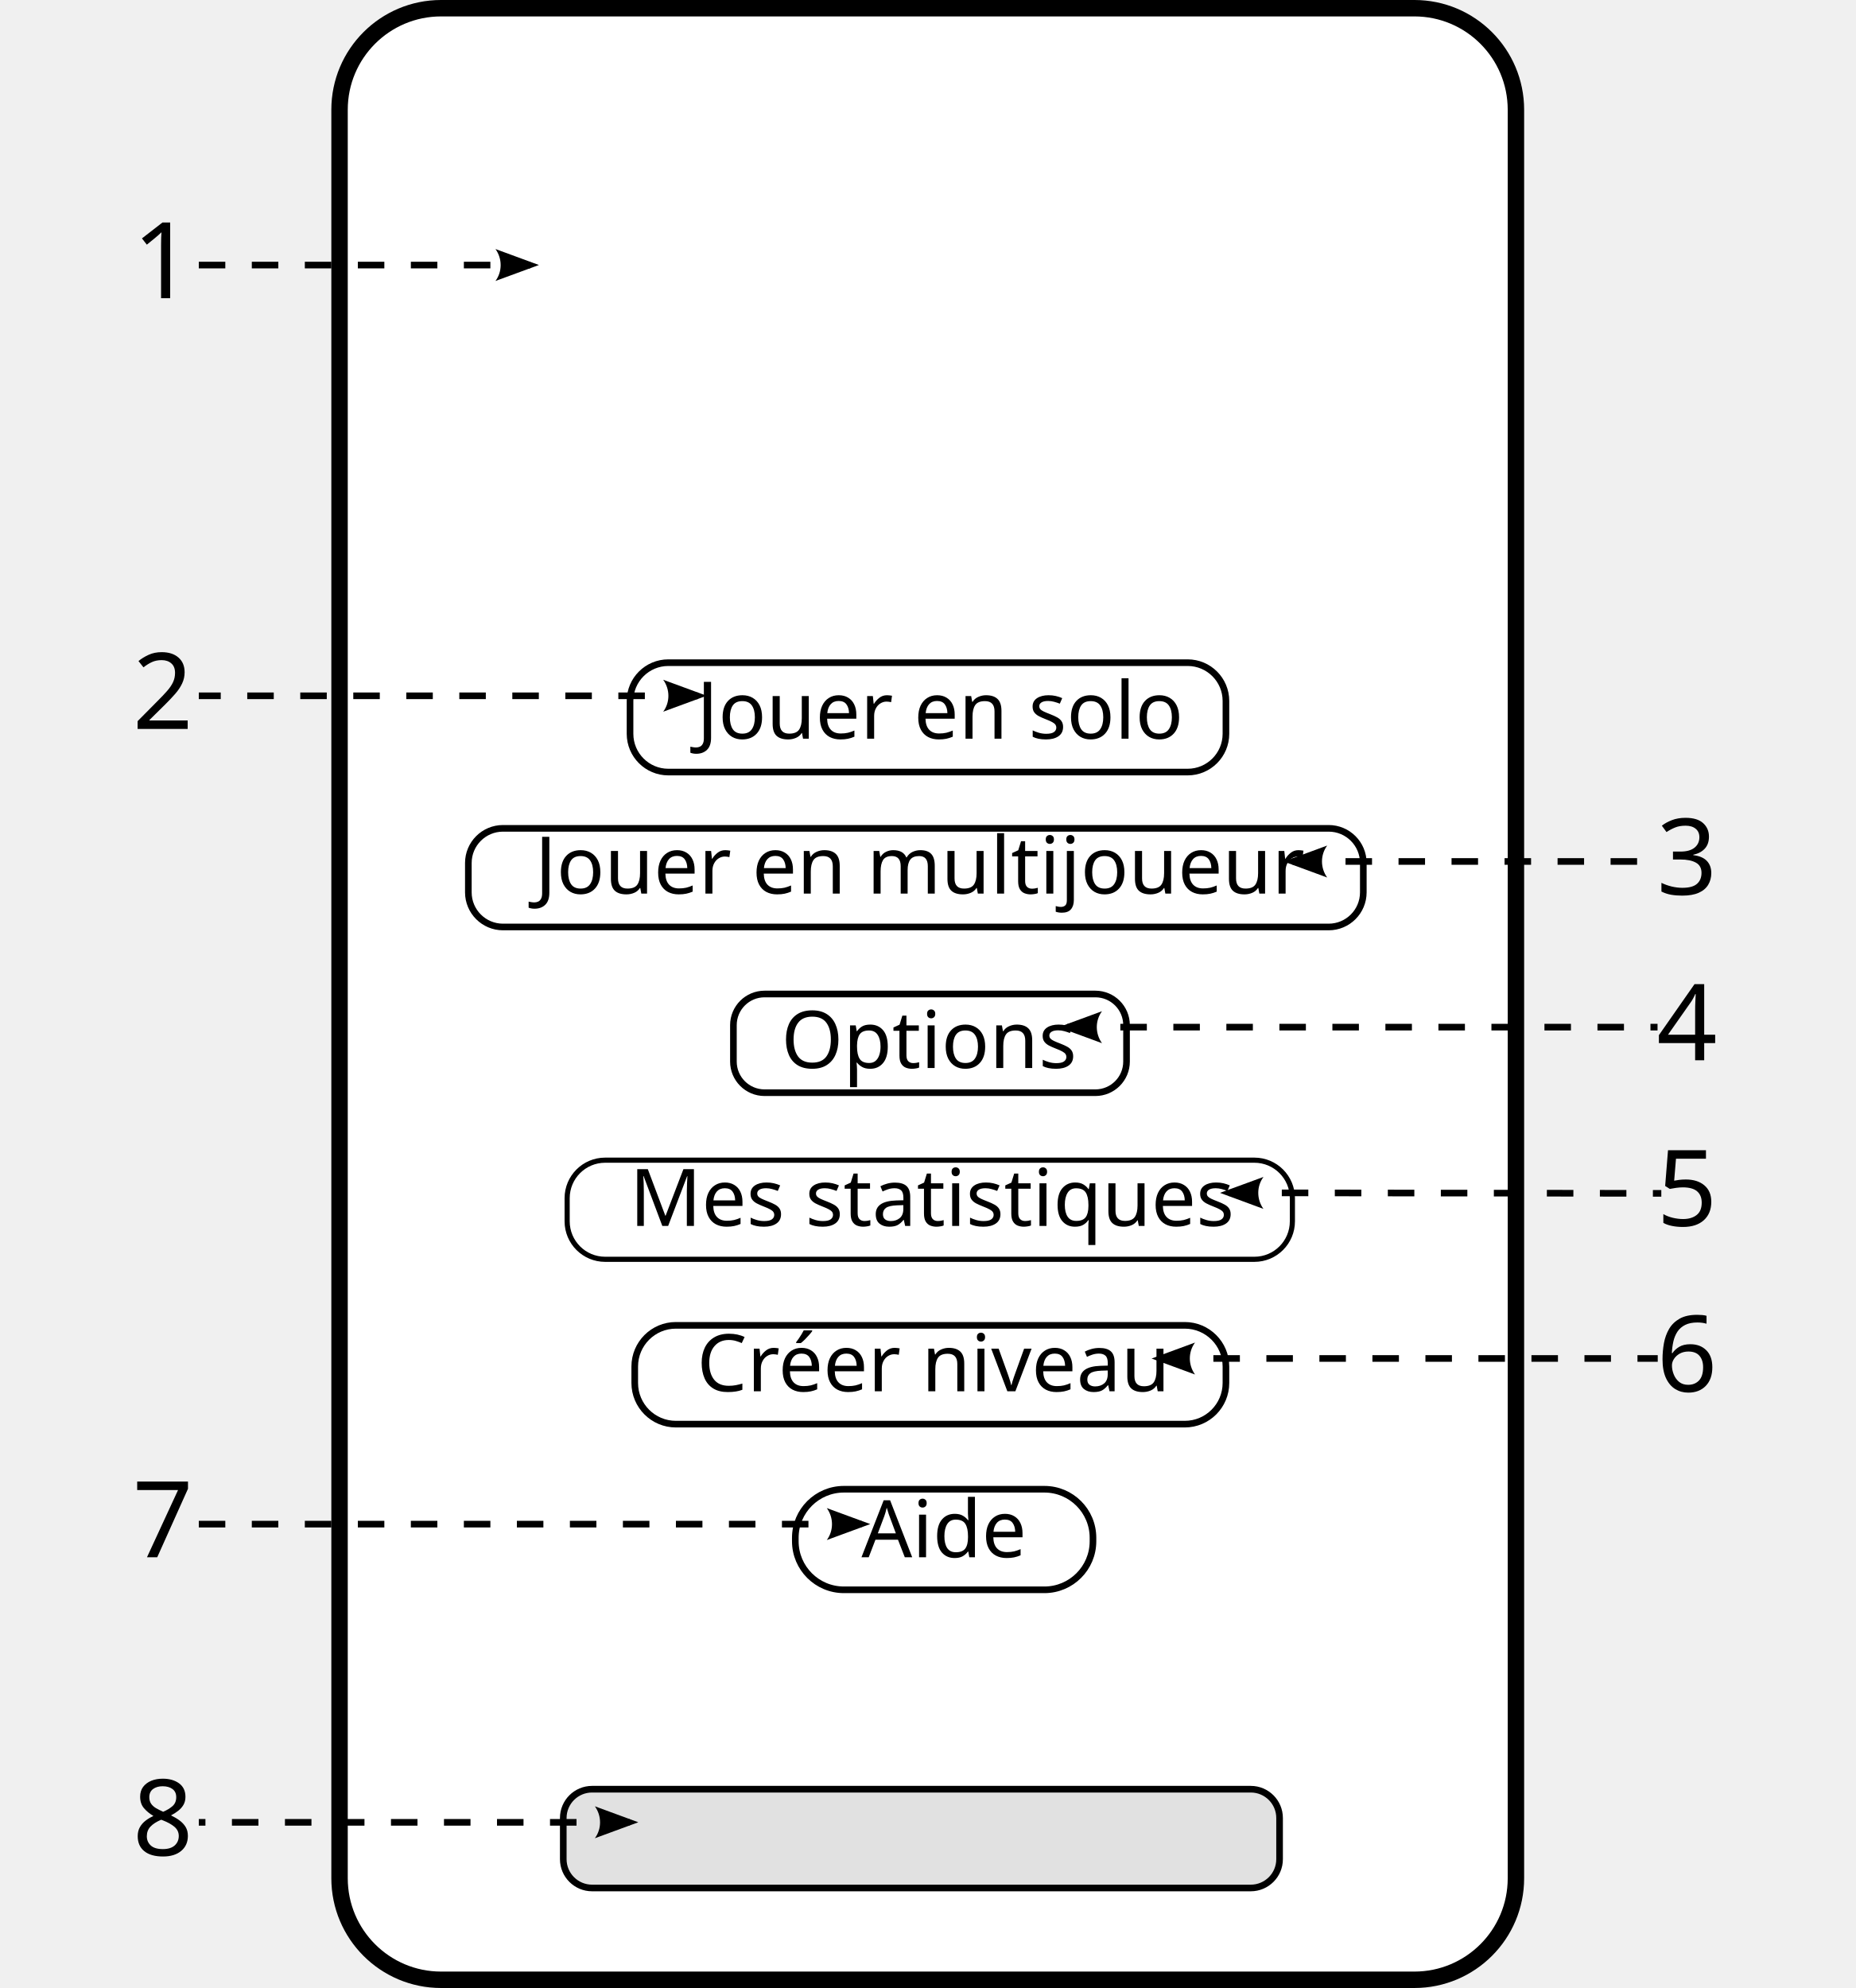
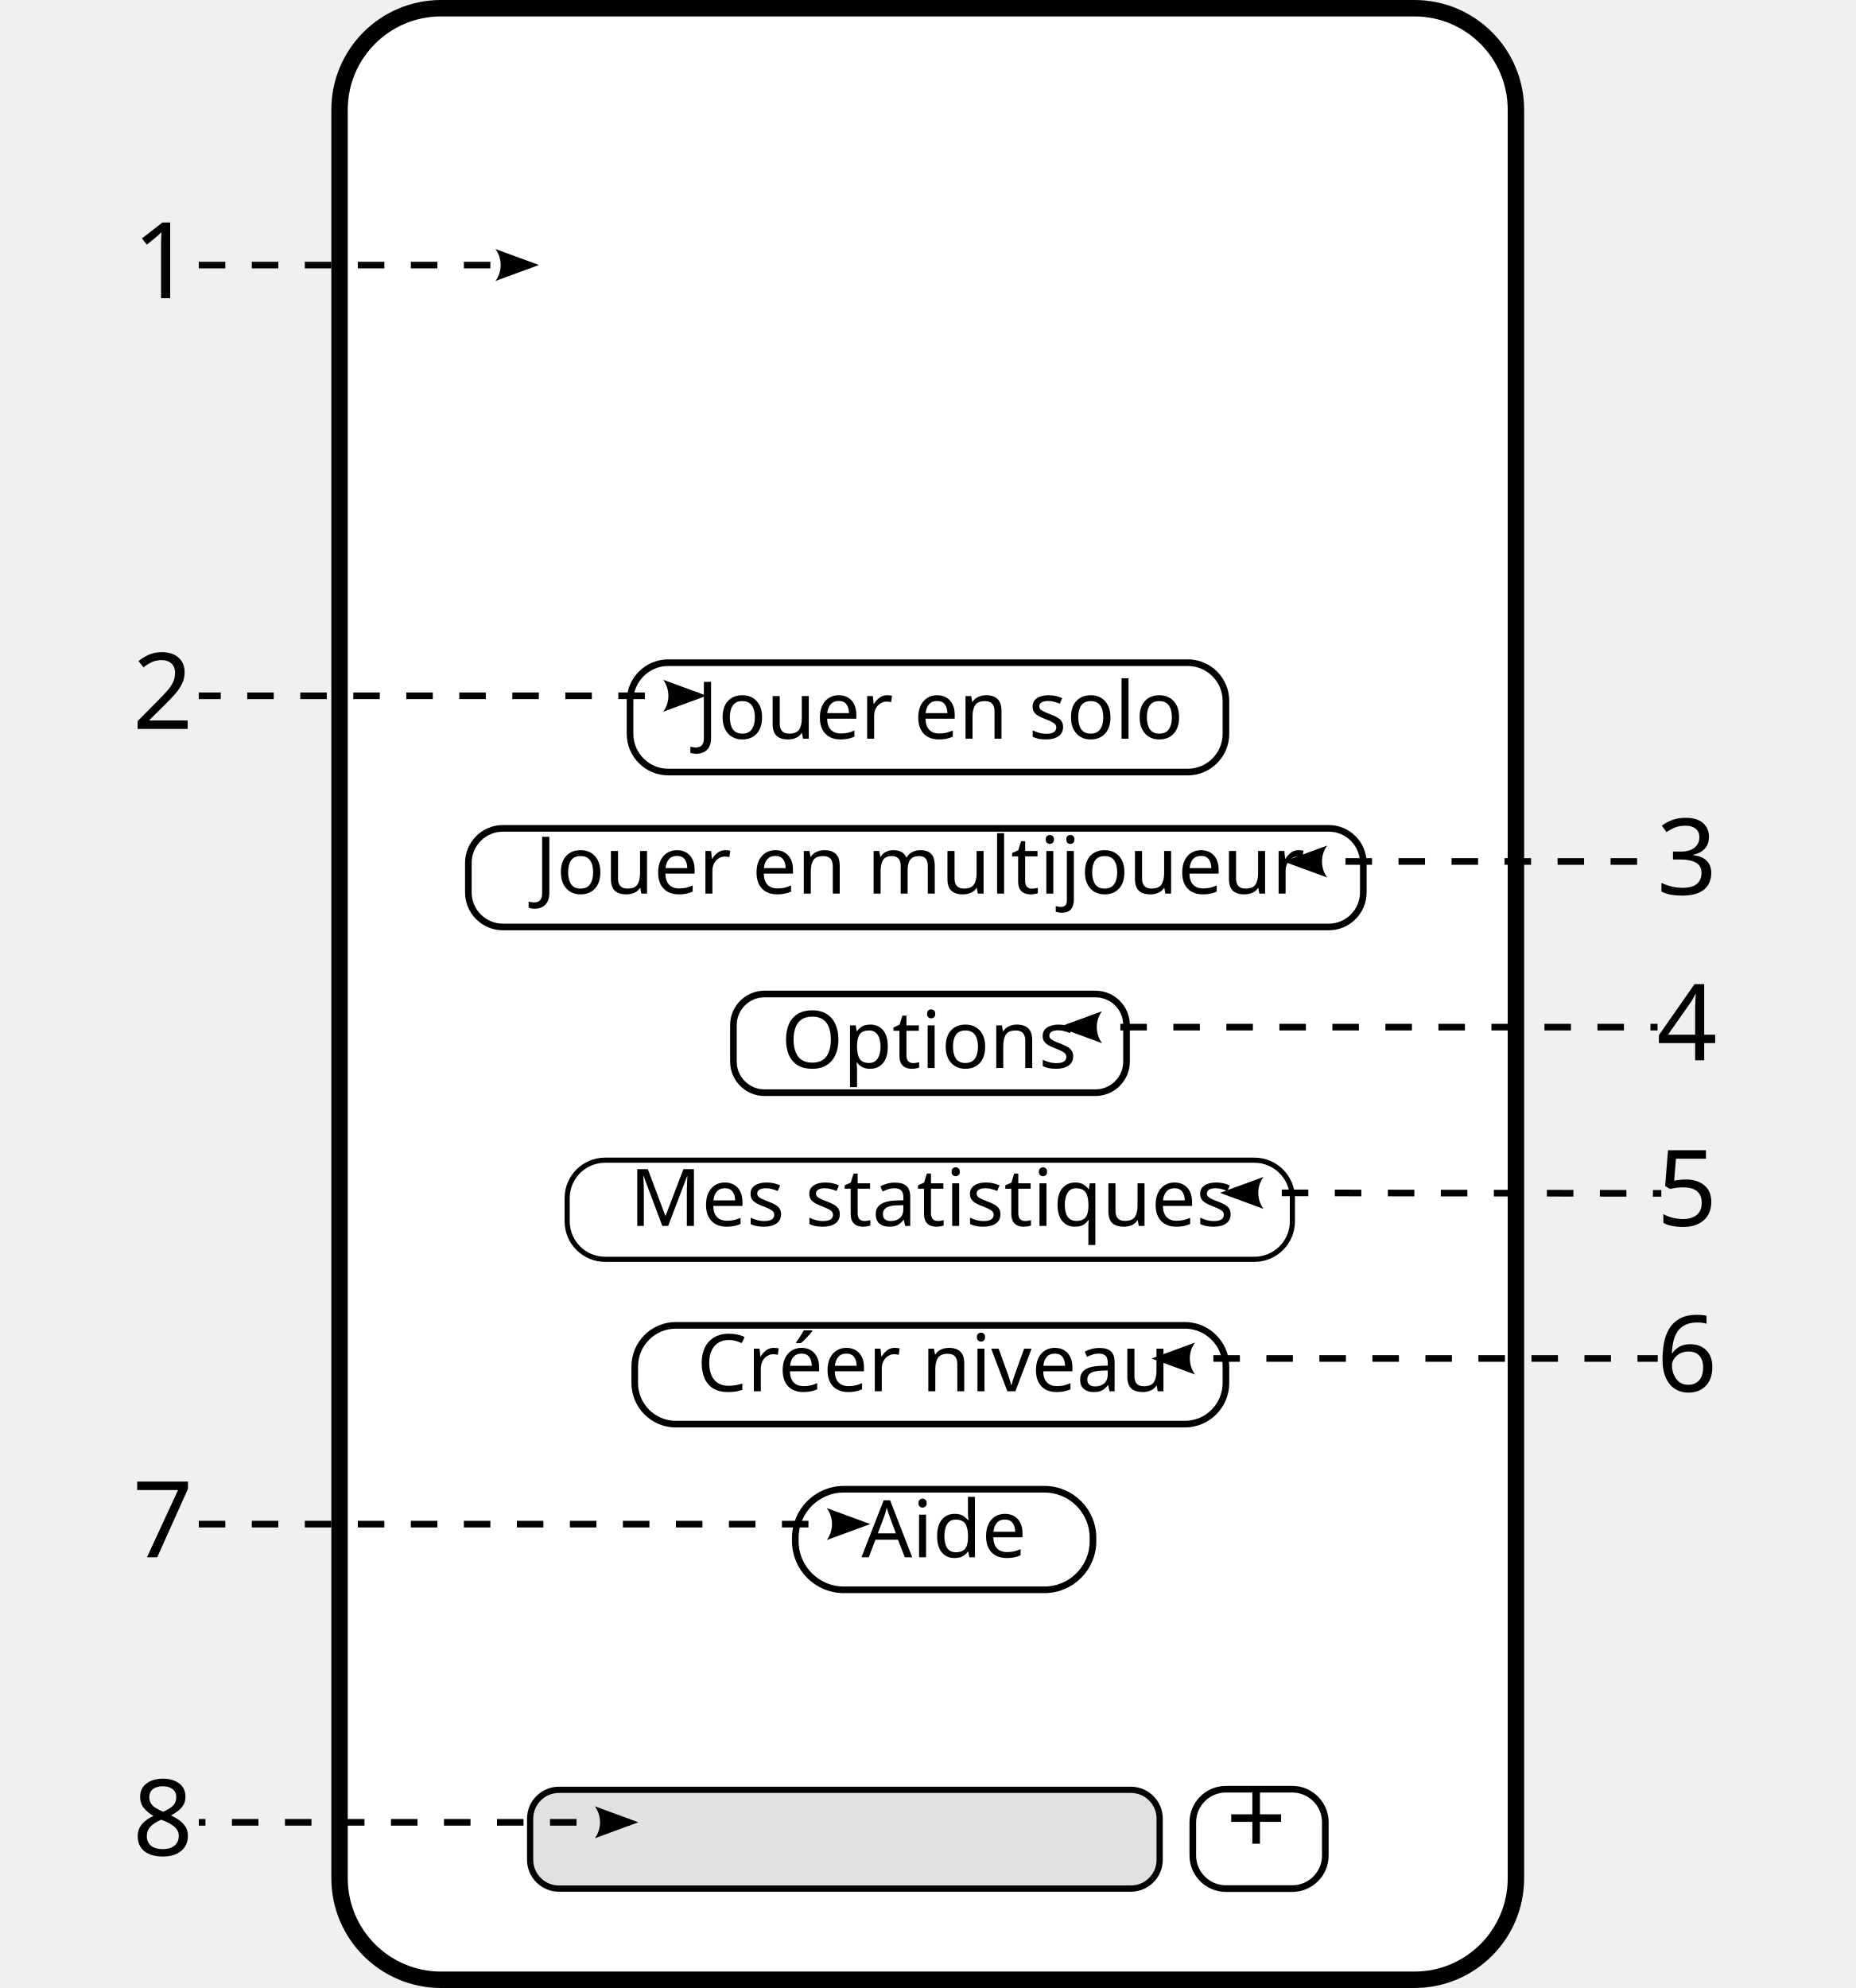
<svg xmlns="http://www.w3.org/2000/svg" version="1.0" width="560" height="600" id="svg2">
  <defs id="defs4">
    <marker orient="auto" refY="0.0" refX="0.0" id="Arrow2Mend" style="overflow:visible;">
      <path id="path5368" style="font-size:12.0;fill-rule:evenodd;stroke-width:0.625;stroke-linejoin:round;" d="M 8.719,4.034 L -2.207,0.016 L 8.719,-4.002 C 6.973,-1.63 6.983,1.616 8.719,4.034 z " transform="scale(0.6) rotate(180) translate(0,0)" />
    </marker>
    <marker refX="0" refY="0" orient="auto" id="Arrow1Lstart" style="overflow:visible">
      <path d="M 0,0 L 5,-5 L -12.5,0 L 5,5 L 0,0 z" transform="matrix(0.8,0,0,0.8,10,0)" id="path3852" style="fill-rule:evenodd;stroke:#000000;stroke-width:1pt;marker-start:none" />
    </marker>
    <marker refX="0" refY="0" orient="auto" id="Arrow2Mstart" style="overflow:visible">
      <path d="M 8.719,4.034 L -2.207,0.016 L 8.719,-4.002 C 6.973,-1.63 6.983,1.616 8.719,4.034 L 8.719,4.034 z" transform="scale(0.6,0.6)" id="path3903" style="font-size:12px;fill-rule:evenodd;stroke-width:0.625;stroke-linejoin:round" />
    </marker>
    <marker refX="0" refY="0" orient="auto" id="Arrow2Mstart-8" style="overflow:visible">
      <path d="M 8.719,4.034 L -2.207,0.016 L 8.719,-4.002 C 6.973,-1.63 6.983,1.616 8.719,4.034 L 8.719,4.034 z" transform="scale(0.6,0.6)" id="path3903-0" style="font-size:12px;fill-rule:evenodd;stroke-width:0.625;stroke-linejoin:round" />
    </marker>
  </defs>
  <g id="layer1" transform="translate(74.85614,-12.01666)">
    <rect width="355.044" height="595.044" ry="30.646" x="27.622" y="14.494" id="rect2385" style="fill:#ffffff;fill-opacity:1;fill-rule:evenodd;stroke:#000000;stroke-width:4.956;stroke-linecap:butt;stroke-linejoin:miter;stroke-miterlimit:4;stroke-dasharray:none;stroke-opacity:1" />
    <text x="120" y="358.076" id="text3842" xml:space="preserve" style="font-size:40px;font-style:normal;font-variant:normal;font-weight:normal;font-stretch:normal;fill:#000000;fill-opacity:1;stroke:none;font-family:Sans;-inkscape-font-specification:Sans">
      <tspan x="120" y="358.076" id="tspan3844" />
    </text>
    <rect width="179.849" height="33.019" ry="11.553" x="115.295" y="212.017" id="rect2408" style="fill:#ffffff;fill-opacity:1;fill-rule:evenodd;stroke:#000000;stroke-width:2;stroke-linecap:butt;stroke-linejoin:miter;stroke-miterlimit:4;stroke-dasharray:none;stroke-opacity:1" />
    <text x="135.375" y="234.955" id="text3846" xml:space="preserve" style="font-size:32px;font-style:normal;font-variant:normal;font-weight:normal;font-stretch:normal;fill:#000000;fill-opacity:1;stroke:none;font-family:Utopia;-inkscape-font-specification:Utopia">
      <tspan x="135.375" y="234.955" id="tspan3848" style="font-size:24px">Jouer en solo</tspan>
    </text>
    <rect width="270.109" height="29.775" ry="10.457" x="66.496" y="262.017" id="rect3188" style="fill:#ffffff;fill-opacity:1;fill-rule:evenodd;stroke:#000000;stroke-width:2;stroke-linecap:butt;stroke-linejoin:miter;stroke-miterlimit:4;stroke-dasharray:none;stroke-opacity:1" />
    <text x="86.561" y="281.716" id="text3850" xml:space="preserve" style="font-size:28.653px;font-style:normal;font-variant:normal;font-weight:normal;font-stretch:normal;fill:#000000;fill-opacity:1;stroke:none;font-family:Utopia;-inkscape-font-specification:Utopia">
      <tspan x="86.561" y="281.716" id="tspan3852" style="font-size:24px">Jouer en multijoueur</tspan>
    </text>
    <rect width="118.648" height="29.789" ry="9.4" x="146.496" y="312.017" id="rect3190" style="fill:#ffffff;fill-opacity:1;fill-rule:evenodd;stroke:#000000;stroke-width:2;stroke-linecap:butt;stroke-linejoin:miter;stroke-miterlimit:4;stroke-dasharray:none;stroke-opacity:1" />
    <text x="160.901" y="334.356" id="text3854" xml:space="preserve" style="font-size:32px;font-style:normal;font-variant:normal;font-weight:normal;font-stretch:normal;fill:#000000;fill-opacity:1;stroke:none;font-family:Utopia;-inkscape-font-specification:Utopia">
      <tspan x="160.901" y="334.356" id="tspan3856" style="font-size:24px">Options</tspan>
    </text>
    <rect width="218.887" height="29.918" ry="11.466" x="96.314" y="362.171" id="rect3192" style="fill:#ffffff;fill-opacity:1;fill-rule:evenodd;stroke:#000000;stroke-width:1.548;stroke-linecap:butt;stroke-linejoin:miter;stroke-miterlimit:4;stroke-dasharray:none;stroke-opacity:1" />
    <text x="115.144" y="382.017" id="text3858" xml:space="preserve" style="font-size:30.217px;font-style:normal;font-variant:normal;font-weight:normal;font-stretch:normal;fill:#000000;fill-opacity:1;stroke:none;font-family:Utopia;-inkscape-font-specification:Utopia">
      <tspan x="115.144" y="382.017" id="tspan3860" style="font-size:24px">Mes statistiques</tspan>
    </text>
    <rect width="178.428" height="29.823" ry="12.42" x="116.715" y="412.017" id="rect3194" style="fill:#ffffff;fill-opacity:1;fill-rule:evenodd;stroke:#000000;stroke-width:2;stroke-linecap:butt;stroke-linejoin:miter;stroke-miterlimit:4;stroke-dasharray:none;stroke-opacity:1" />
    <text x="135.45" y="431.922" id="text3862" xml:space="preserve" style="font-size:32px;font-style:normal;font-variant:normal;font-weight:normal;font-stretch:normal;fill:#000000;fill-opacity:1;stroke:none;font-family:Utopia;-inkscape-font-specification:Utopia">
      <tspan x="135.45" y="431.922" id="tspan3864" style="font-size:24px">Créer niveau</tspan>
    </text>
    <rect width="89.837" height="30.355" ry="14.658" x="165.179" y="461.484" id="rect3196" style="fill:#ffffff;fill-opacity:1;fill-rule:evenodd;stroke:#000000;stroke-width:2;stroke-linecap:butt;stroke-linejoin:miter;stroke-miterlimit:4;stroke-dasharray:none;stroke-opacity:1" />
    <text x="185.144" y="482.017" id="text3866" xml:space="preserve" style="font-size:32px;font-style:normal;font-variant:normal;font-weight:normal;font-stretch:normal;fill:#000000;fill-opacity:1;stroke:none;font-family:Utopia;-inkscape-font-specification:Utopia">
      <tspan x="185.144" y="482.017" id="tspan3868" style="font-size:24px">Aide</tspan>
    </text>
-     <rect width="216.19" height="29.812" ry="8.695" x="95.144" y="552.017" id="rect3872" style="fill:#000000;fill-opacity:0.119;stroke:#000000;stroke-width:2;stroke-miterlimit:4;stroke-dasharray:none;stroke-dashoffset:0;stroke-opacity:1" />
+     <rect width="190" height="29.812" ry="8.695" x="85.144" y="552.205" id="rect3872" style="fill:#000000;fill-opacity:0.119;stroke:#000000;stroke-width:1.875;stroke-miterlimit:4;stroke-opacity:1;stroke-dasharray:none;stroke-dashoffset:0" />
    <text x="-34.856" y="102.017" id="text5173" xml:space="preserve" style="font-size:32px;font-style:normal;font-variant:normal;font-weight:normal;font-stretch:normal;fill:#000000;fill-opacity:1;stroke:none;font-family:Utopia;-inkscape-font-specification:Utopia">
      <tspan x="-34.856" y="102.017" id="tspan5175">1</tspan>
    </text>
    <text x="-34.856" y="232.017" id="text5177" xml:space="preserve" style="font-size:32px;font-style:normal;font-variant:normal;font-weight:normal;font-stretch:normal;fill:#000000;fill-opacity:1;stroke:none;font-family:Utopia;-inkscape-font-specification:Utopia">
      <tspan x="-34.856" y="232.017" id="tspan5179">2</tspan>
    </text>
    <text x="425.144" y="282.017" id="text3218" xml:space="preserve" style="font-size:32px;font-style:normal;font-variant:normal;font-weight:normal;font-stretch:normal;fill:#000000;fill-opacity:1;stroke:none;font-family:Utopia;-inkscape-font-specification:Utopia">
      <tspan x="425.144" y="282.017" id="tspan3220">3</tspan>
    </text>
    <text x="425.144" y="332.017" id="text3222" xml:space="preserve" style="font-size:32px;font-style:normal;font-variant:normal;font-weight:normal;font-stretch:normal;fill:#000000;fill-opacity:1;stroke:none;font-family:Utopia;-inkscape-font-specification:Utopia">
      <tspan x="425.144" y="332.017" id="tspan3224">4</tspan>
    </text>
    <text x="425.144" y="382.017" id="text3226" xml:space="preserve" style="font-size:32px;font-style:normal;font-variant:normal;font-weight:normal;font-stretch:normal;fill:#000000;fill-opacity:1;stroke:none;font-family:Utopia;-inkscape-font-specification:Utopia">
      <tspan x="425.144" y="382.017" id="tspan3230">5</tspan>
    </text>
    <text x="425.144" y="432.017" id="text3234" xml:space="preserve" style="font-size:32px;font-style:normal;font-variant:normal;font-weight:normal;font-stretch:normal;fill:#000000;fill-opacity:1;stroke:none;font-family:Utopia;-inkscape-font-specification:Utopia">
      <tspan x="425.144" y="432.017" id="tspan3236">6</tspan>
    </text>
    <text x="-34.856" y="482.017" id="text3238" xml:space="preserve" style="font-size:32px;font-style:normal;font-variant:normal;font-weight:normal;font-stretch:normal;fill:#000000;fill-opacity:1;stroke:none;font-family:Utopia;-inkscape-font-specification:Utopia">
      <tspan x="-34.856" y="482.017" id="tspan3240">7</tspan>
    </text>
    <text x="-34.856" y="572.017" id="text3242" xml:space="preserve" style="font-size:32px;font-style:normal;font-variant:normal;font-weight:normal;font-stretch:normal;fill:#000000;fill-opacity:1;stroke:none;font-family:Utopia;-inkscape-font-specification:Utopia">
      <tspan x="-34.856" y="572.017" id="tspan3244">8</tspan>
    </text>
    <path d="M 315.236,272.017 L 425.144,272.017" id="path4479" style="fill:none;stroke:#000000;stroke-width:2;stroke-linecap:butt;stroke-linejoin:miter;marker-start:url(#Arrow2Mstart);stroke-miterlimit:4;stroke-dasharray:8,8;stroke-dashoffset:0;stroke-opacity:1" />
    <path d="M 247.274,322.017 L 425.407,322.017" id="path4689" style="fill:none;stroke:#000000;stroke-width:2;stroke-linecap:butt;stroke-linejoin:miter;marker-start:url(#Arrow2Mstart-8);stroke-miterlimit:4;stroke-dasharray:8,8;stroke-dashoffset:0;stroke-opacity:1" />
    <path d="M 275.351,422.017 L 425.467,422.017" id="path4877" style="fill:none;stroke:#000000;stroke-width:2;stroke-linecap:butt;stroke-linejoin:miter;marker-start:url(#Arrow2Mstart-8);stroke-miterlimit:4;stroke-dasharray:8,8;stroke-dashoffset:0;stroke-opacity:1" />
    <path d="M 296.007,372.019 L 426.545,372.183" id="path5067" style="fill:none;stroke:#000000;stroke-width:2;stroke-linecap:butt;stroke-linejoin:miter;marker-start:url(#Arrow2Mstart-8);stroke-miterlimit:4;stroke-dasharray:8,8;stroke-dashoffset:0;stroke-opacity:1" />
    <path style="fill:none;fill-rule:evenodd;stroke:#000000;stroke-width:2;stroke-linecap:butt;stroke-linejoin:miter;marker-start:url(#Arrow2Mstart);stroke-miterlimit:4;stroke-dasharray:8, 8;stroke-dashoffset:0;stroke-opacity:1" d="M 135.768,222.017 L -14.856,222.017" id="path3222" />
    <path style="fill:none;fill-rule:evenodd;stroke:#000000;stroke-width:2;stroke-linecap:butt;stroke-linejoin:miter;stroke-opacity:1;stroke-miterlimit:4;stroke-dasharray:8, 8;stroke-dashoffset:0;marker-start:url(#Arrow2Mstart)" d="M 260,460 L 60,460" id="path3751" transform="translate(-74.85614,12.01666)" />
    <path style="fill:none;fill-rule:evenodd;stroke:#000000;stroke-width:2;stroke-linecap:butt;stroke-linejoin:miter;stroke-opacity:1;stroke-miterlimit:4;stroke-dasharray:8, 8;stroke-dashoffset:0;marker-start:url(#Arrow2Mstart)" d="M 190,550 L 60,550" id="path3753" transform="translate(-74.85614,12.01666)" />
    <path style="fill:none;fill-rule:evenodd;stroke:#000000;stroke-width:2;stroke-linecap:butt;stroke-linejoin:miter;stroke-opacity:1;stroke-miterlimit:4;stroke-dasharray:8, 8;stroke-dashoffset:0;marker-start:none;marker-end:url(#Arrow2Mend)" d="M 60,80 L 160,80" id="path3755" transform="translate(-74.85614,12.01666)" />
+     <rect style="fill:#ffffff;fill-opacity:1;stroke:#000000;stroke-width:2;stroke-miterlimit:4;stroke-opacity:1;stroke-dasharray:none;stroke-dashoffset:0" id="rect2867" width="40" height="30" x="285.144" y="552.017" ry="10" />
+     <text xml:space="preserve" style="font-size:32px;font-style:normal;font-variant:normal;font-weight:normal;font-stretch:normal;fill:#000000;fill-opacity:1;stroke:none;font-family:Utopia;-inkscape-font-specification:Utopia" x="295.144" y="572.017" id="text2869">
+       <tspan id="tspan2871" x="295.144" y="572.017">+</tspan>
+     </text>
  </g>
</svg>
